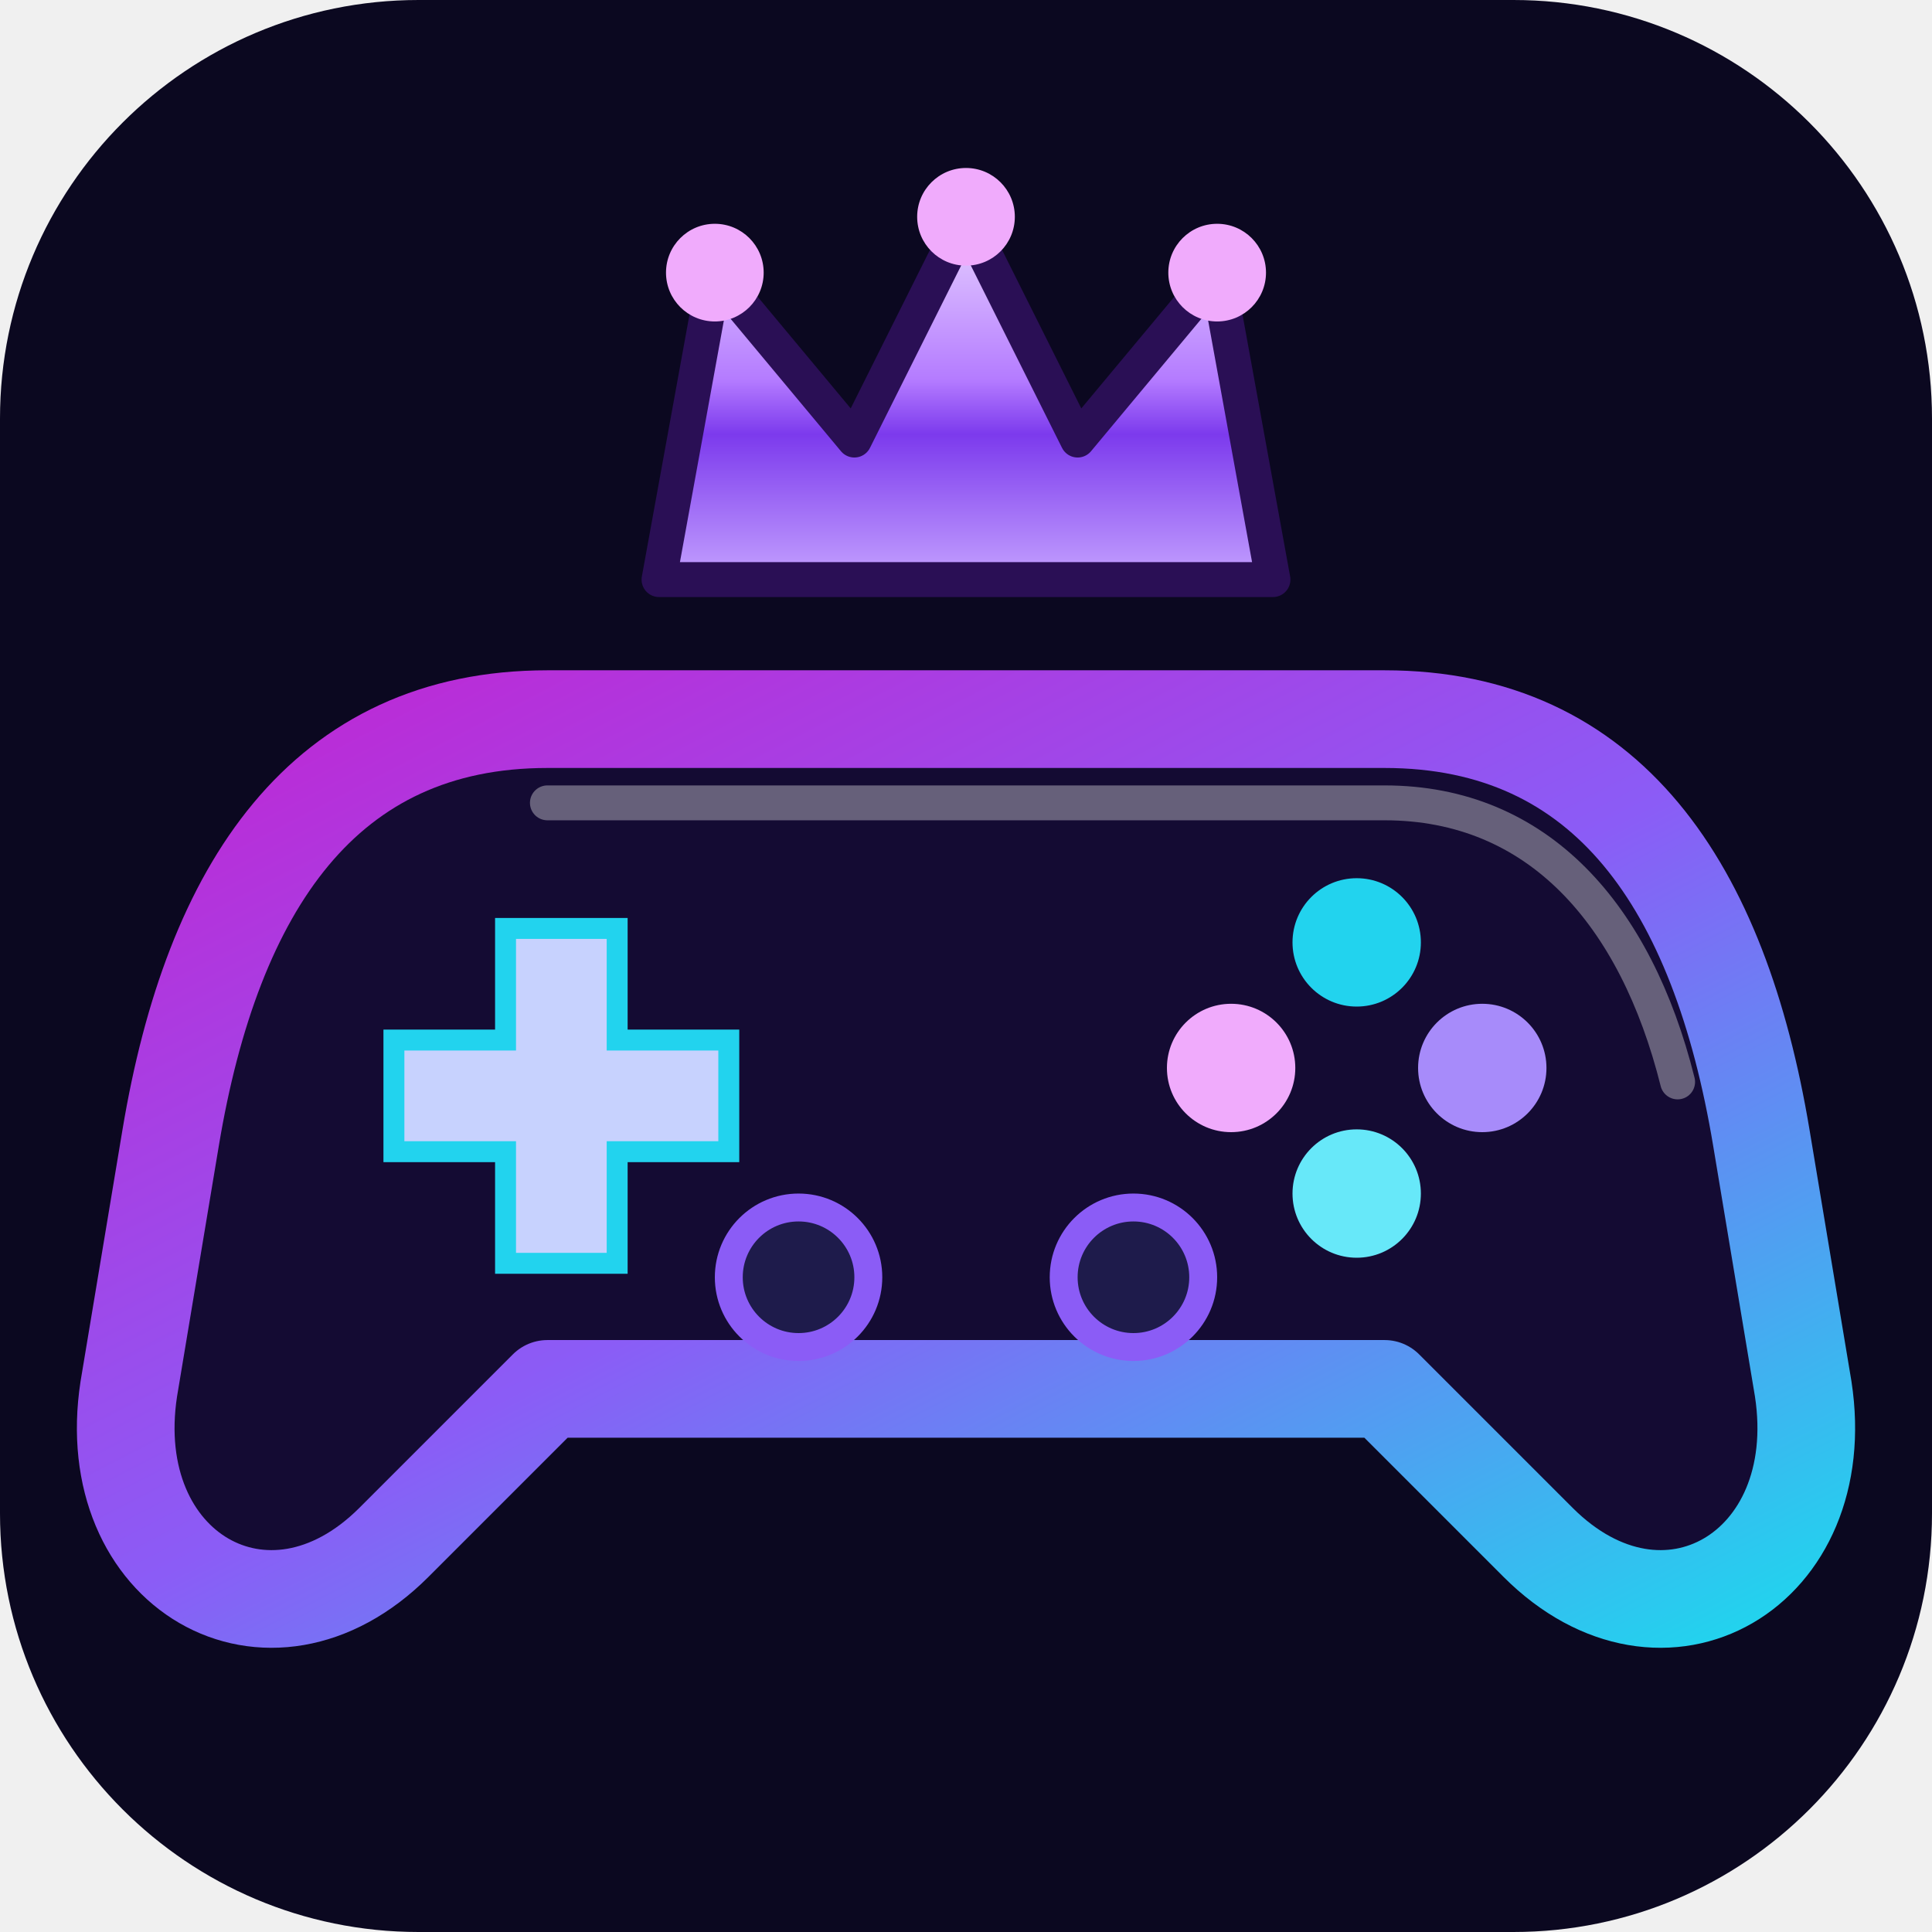
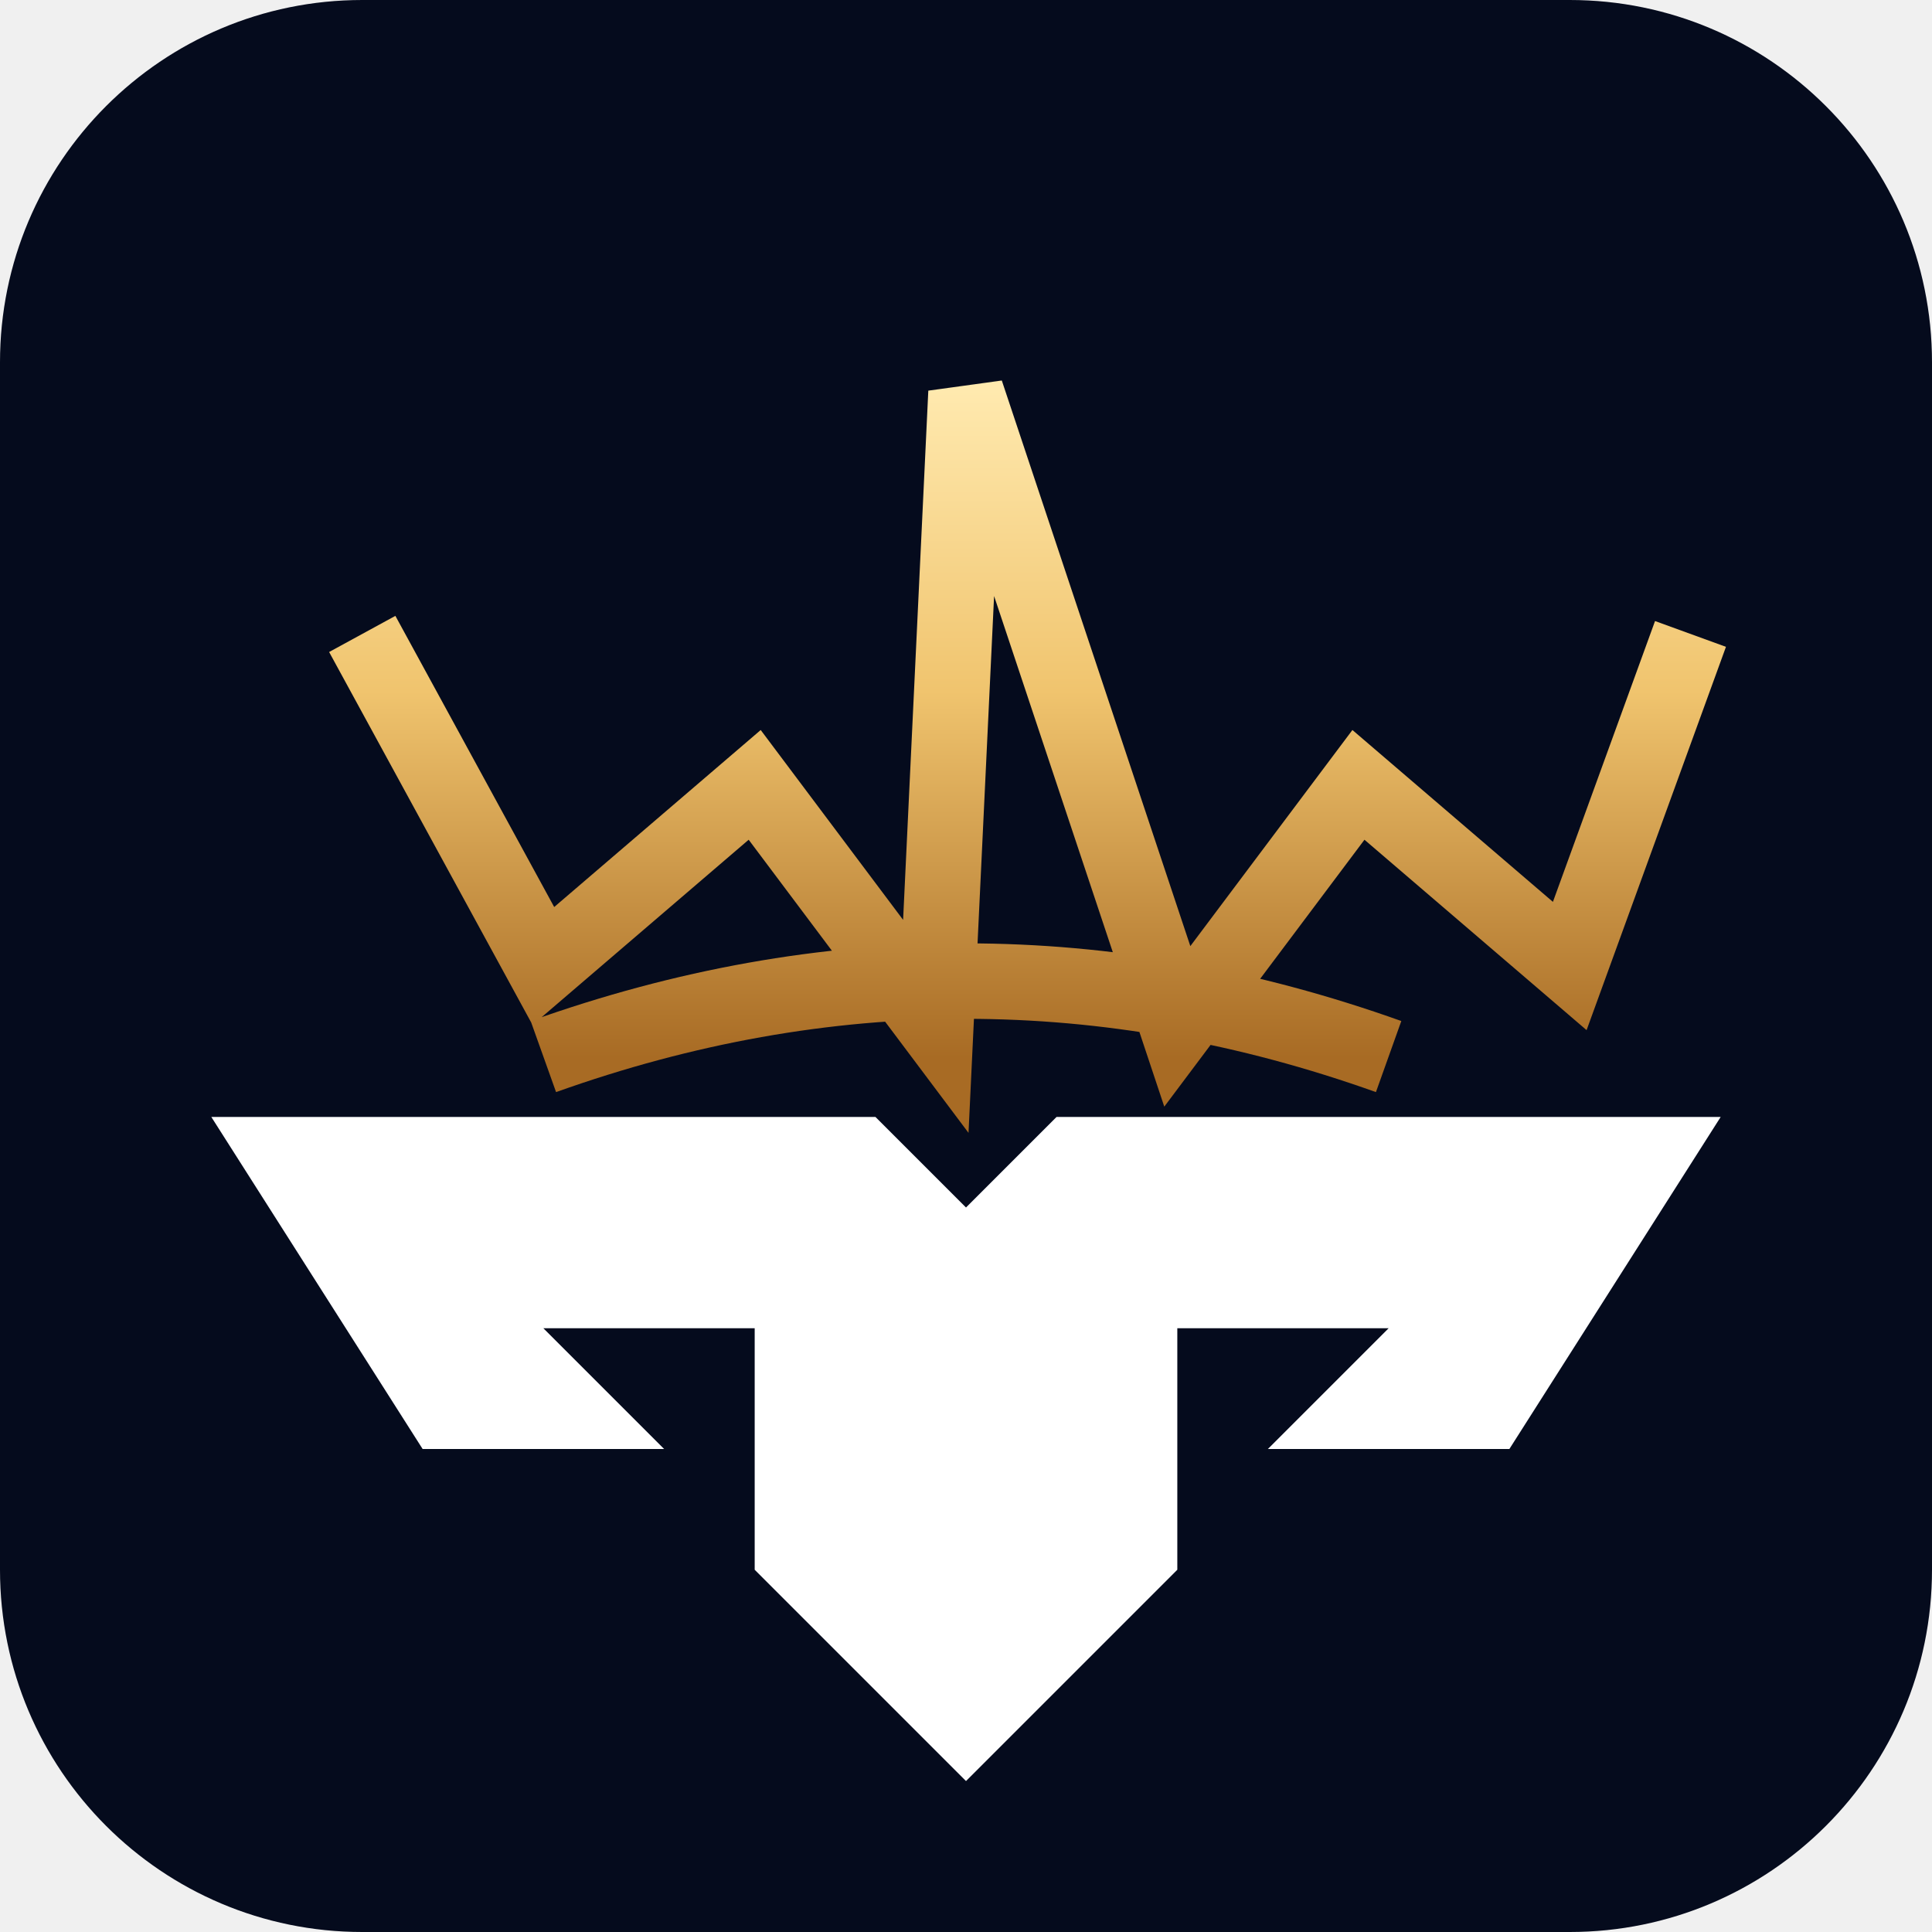
- <svg xmlns="http://www.w3.org/2000/svg" viewBox="0 0 120 120" width="120" height="120" role="img" aria-label="The Gaming Hub">
+ <svg xmlns="http://www.w3.org/2000/svg" viewBox="0 0 64 64">
  <defs>
-     <linearGradient id="hn" x1="0" y1="0" x2="1" y2="1">
-       <stop offset="0" stop-color="#c026d3" />
-       <stop offset=".5" stop-color="#8b5cf6" />
-       <stop offset="1" stop-color="#22d3ee" />
-     </linearGradient>
-     <linearGradient id="hp" x1="0" y1="0" x2="0" y2="1">
-       <stop offset="0" stop-color="#e9d5ff" />
-       <stop offset=".45" stop-color="#b47bff" />
-       <stop offset=".6" stop-color="#7c3aed" />
-       <stop offset="1" stop-color="#c4a1ff" />
-     </linearGradient>
-     <linearGradient id="hc" x1="0" y1="0" x2="0" y2="1">
-       <stop offset="0" stop-color="#ffffff" />
-       <stop offset=".42" stop-color="#d9dcef" />
-       <stop offset=".55" stop-color="#8d93b8" />
-       <stop offset=".75" stop-color="#c9cde6" />
-       <stop offset="1" stop-color="#f4f5fb" />
+     <linearGradient id="g" x1="0" y1="0" x2="0" y2="1">
+       <stop stop-color="#ffe9ae" />
+       <stop offset=".45" stop-color="#f0c46e" />
+       <stop offset="1" stop-color="#a86b24" />
    </linearGradient>
  </defs>
-   <rect width="120" height="120" rx="26" fill="#0b0820" />
-   <g transform="translate(8 10) scale(0.8666667)">
-     <path d="M38 30 L42 8 L52 20 L60 4 L68 20 L78 8 L82 30 Z" fill="url(#hp)" stroke="#2a0f55" stroke-width="2.5" stroke-linejoin="round" />
-     <circle cx="42" cy="8" r="3.5" fill="#f0abfc" />
-     <circle cx="60" cy="4" r="3.5" fill="#f0abfc" />
-     <circle cx="78" cy="8" r="3.5" fill="#f0abfc" />
-     <path d="M30 40 H90 C106 40 114 52 117 70 L120 88 C122 101 110 108 101 99 L90 88 H30 L19 99 C10 108 -2 101 0 88 L3 70 C6 52 14 40 30 40 Z" fill="#140b33" stroke="url(#hn)" stroke-width="7" stroke-linejoin="round" />
-     <path d="M30 46 H90 C101 46 108 54 111 66" fill="none" stroke="#fff" stroke-opacity=".35" stroke-width="2.5" stroke-linecap="round" />
-     <path d="M27 55 h8 v8 h8 v8 h-8 v8 h-8 v-8 h-8 v-8 h8 z" fill="#c7d2fe" stroke="#22d3ee" stroke-width="1.5" />
-     <circle cx="88" cy="56" r="4.6" fill="#22d3ee" />
-     <circle cx="97" cy="65" r="4.6" fill="#a78bfa" />
-     <circle cx="79" cy="65" r="4.6" fill="#f0abfc" />
-     <circle cx="88" cy="74" r="4.6" fill="#67e8f9" />
-     <circle cx="48" cy="80" r="5" fill="#1e1b4b" stroke="#8b5cf6" stroke-width="2" />
-     <circle cx="72" cy="80" r="5" fill="#1e1b4b" stroke="#8b5cf6" stroke-width="2" />
-   </g>
+   <rect width="64" height="64" rx="12" fill="#050b1d" />
+   <path d="M12 21 18 32 25 26 31 34 32 13 39 34 45 26 52 32 56 21 M18 35 Q32 30 46 35" fill="none" stroke="url(#g)" stroke-width="2.5" stroke-linejoin="miter" />
+   <path d="M7 37 H29 L32 40 V59 L25 52 V44 H18 L22 48 H14 Z M57 37 H35 L32 40 V59 L39 52 V44 H46 L42 48 H50 Z" fill="#fff" />
</svg>
